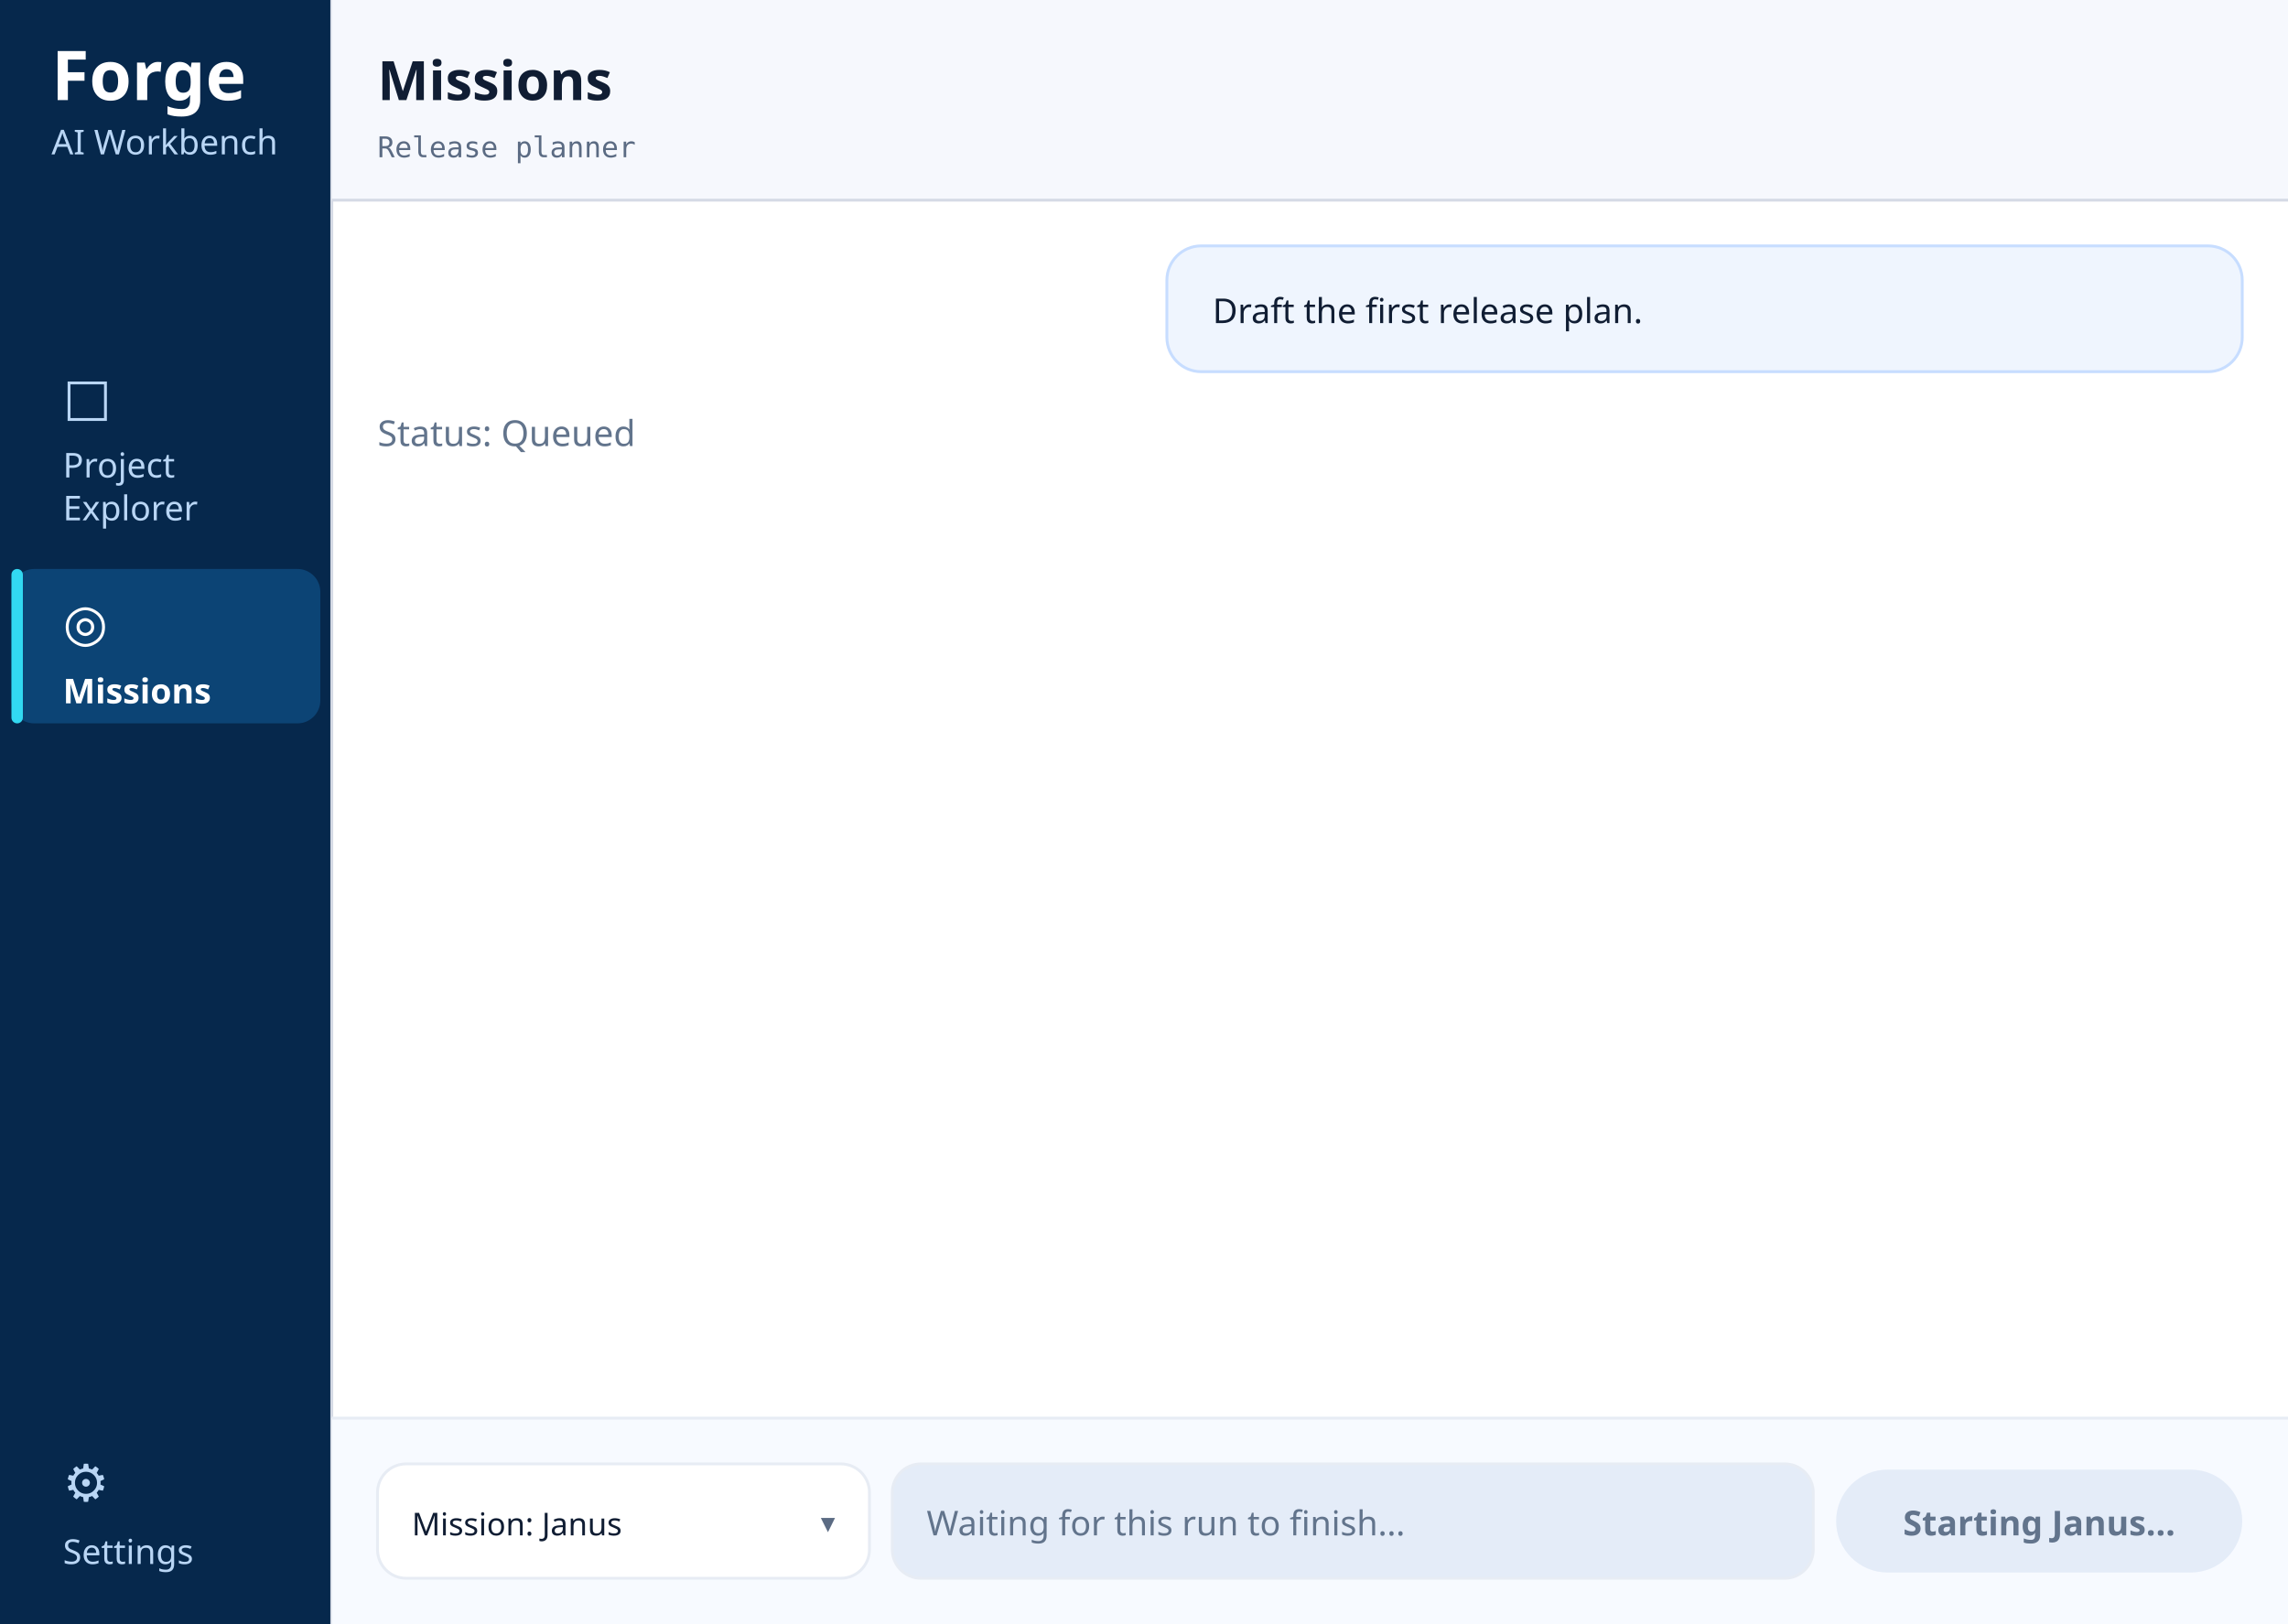
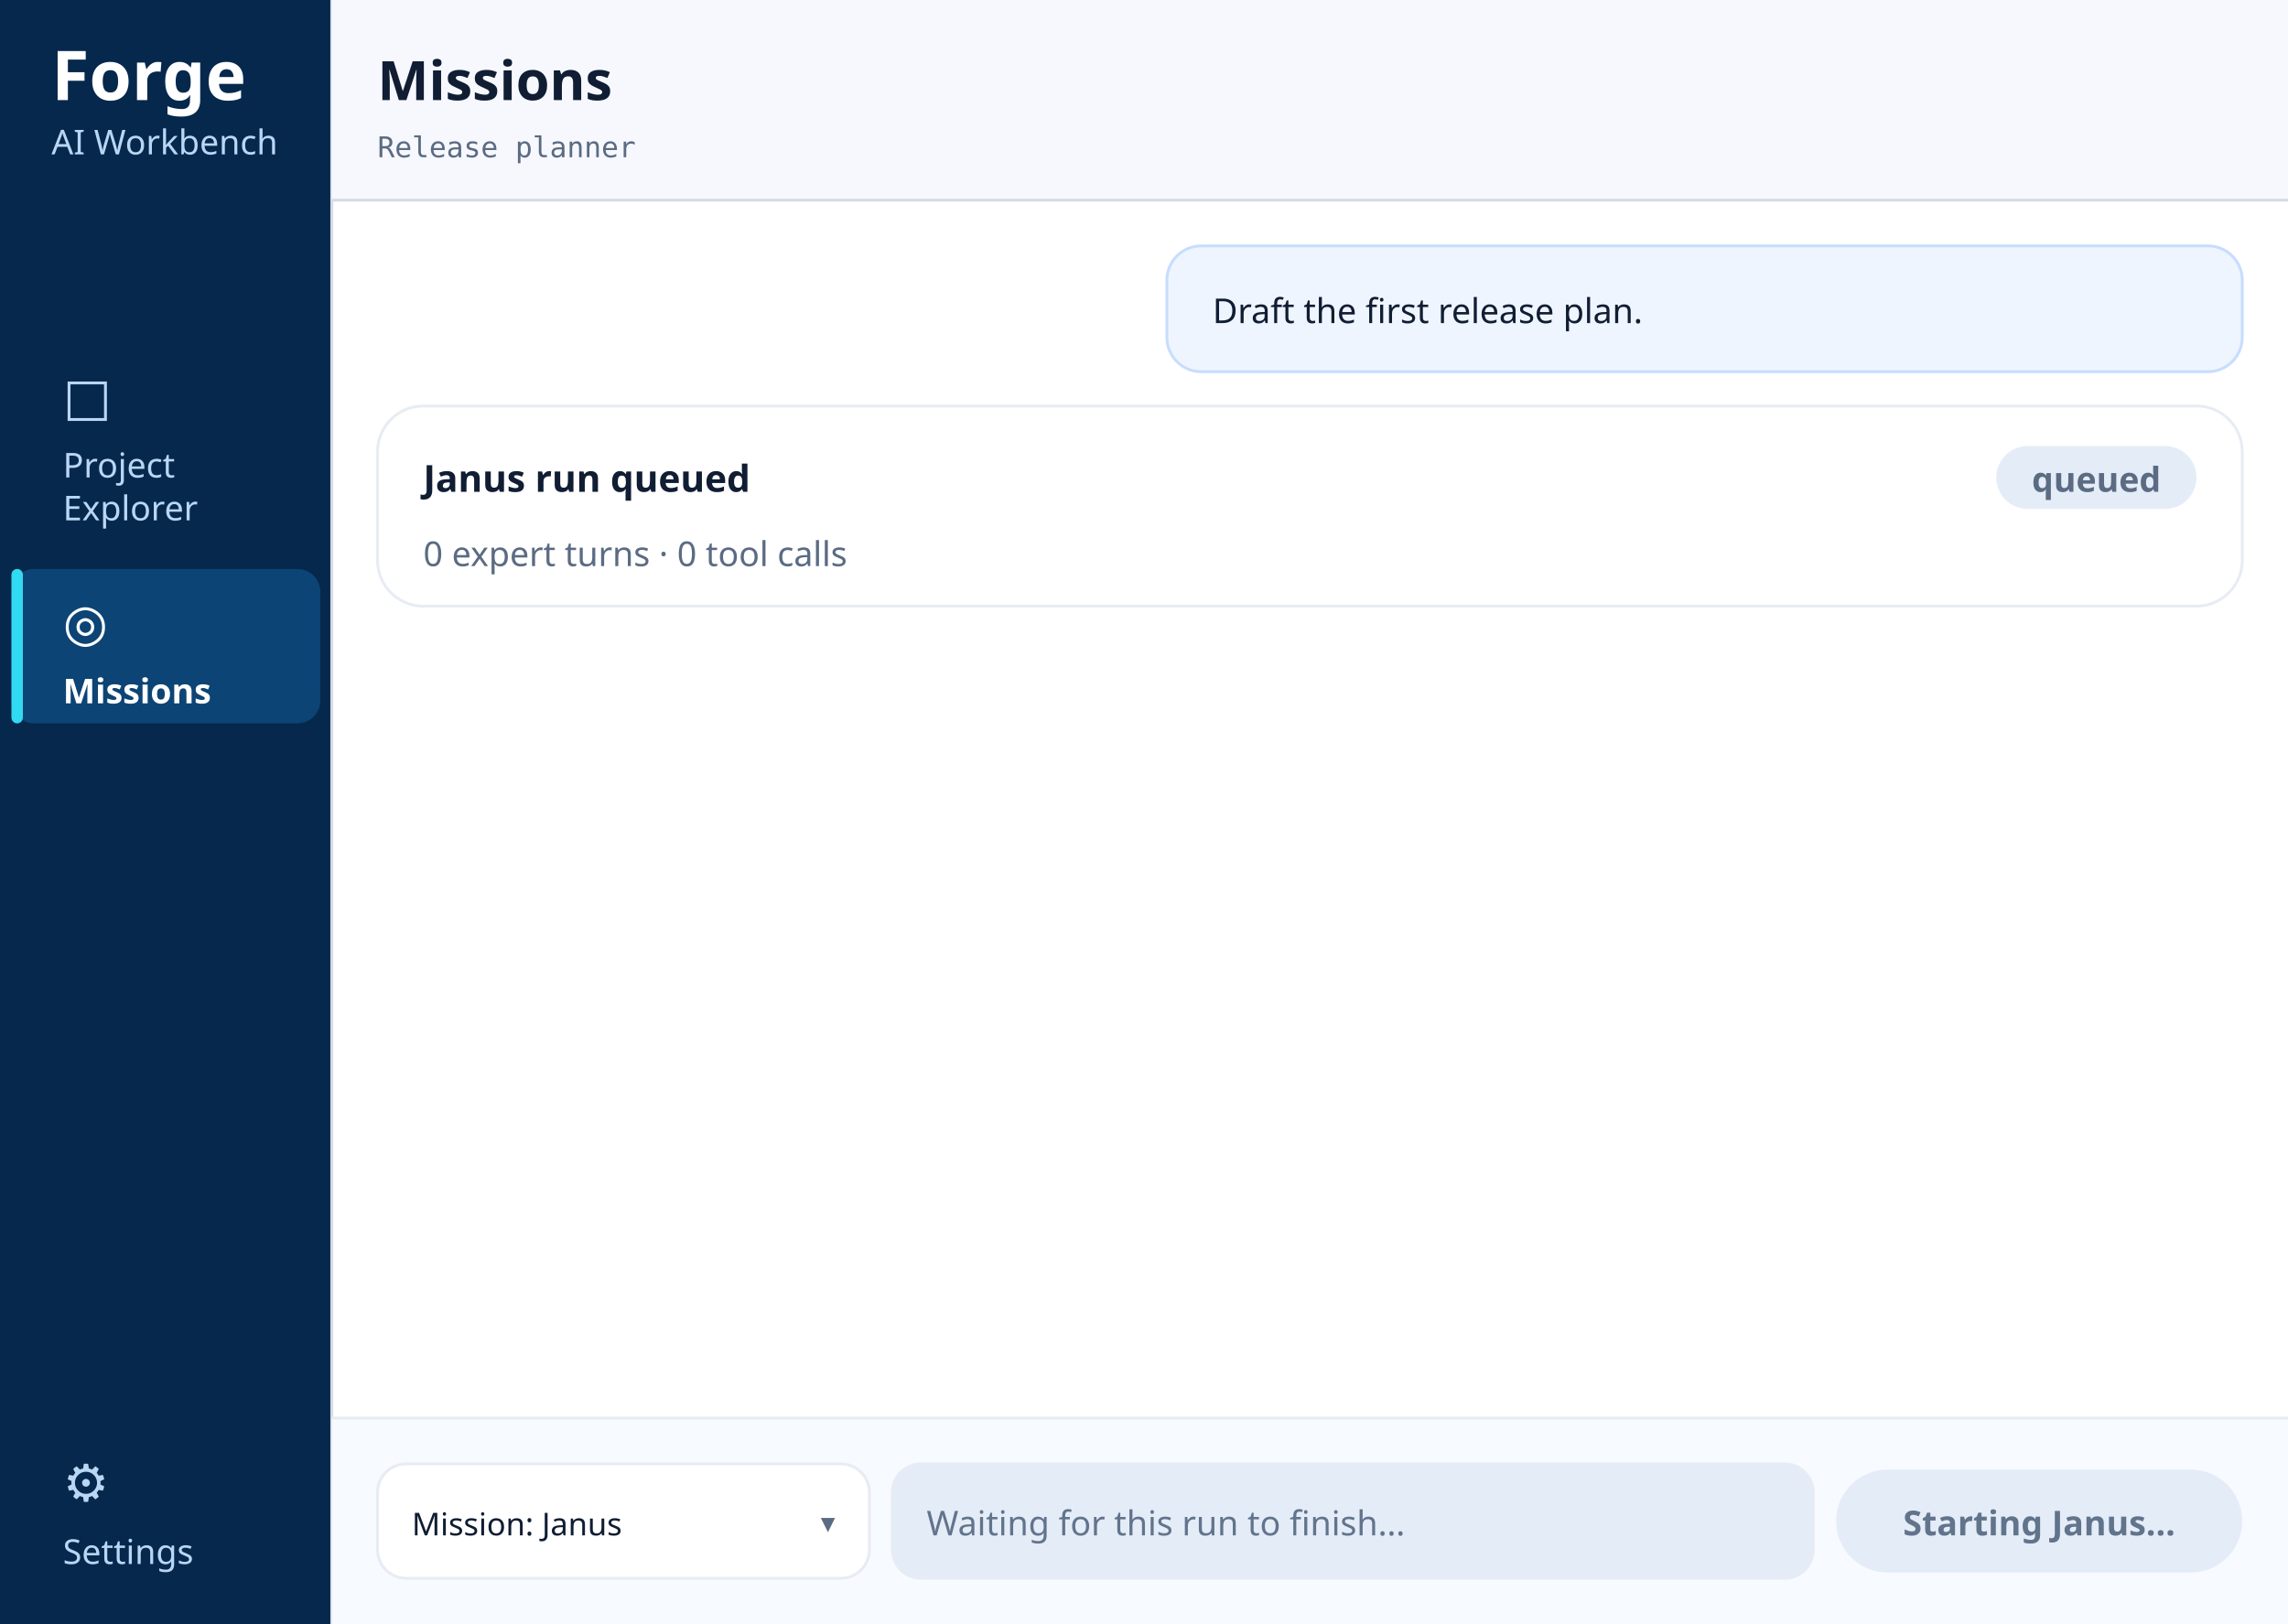
<svg xmlns="http://www.w3.org/2000/svg" viewBox="0 0 800 568" width="800" height="568" role="img">
  <rect x="0" y="0" width="800" height="568" fill="#f7faff" />
  <rect x="0" y="0" width="116" height="568" fill="#06284c" />
  <text x="18" y="35" font-family="system-ui, sans-serif" font-size="24" font-weight="700" fill="#ffffff">Forge</text>
  <text x="18" y="54" font-family="system-ui, sans-serif" font-size="12" fill="#b9d6f5">AI Workbench</text>
  <text x="22" y="145" font-family="system-ui, sans-serif" font-size="18" fill="#b9d6f5">□</text>
  <text x="22" y="167" font-family="system-ui, sans-serif" font-size="12" fill="#b9d6f5">Project</text>
  <text x="22" y="182" font-family="system-ui, sans-serif" font-size="12" fill="#b9d6f5">Explorer</text>
  <rect x="4" y="199" width="108" height="54" rx="8" fill="#0c4475" />
  <rect x="4" y="199" width="4" height="54" rx="2" fill="#32d9f2" />
  <text x="22" y="224" font-family="system-ui, sans-serif" font-size="18" fill="#ffffff">◎</text>
  <text x="22" y="246" font-family="system-ui, sans-serif" font-size="12" font-weight="600" fill="#ffffff">Missions</text>
  <text x="22" y="525" font-family="system-ui, sans-serif" font-size="18" fill="#b9d6f5">⚙</text>
  <text x="22" y="547" font-family="system-ui, sans-serif" font-size="12" fill="#b9d6f5">Settings</text>
  <rect x="116" y="0" width="684" height="568" fill="#ffffff" />
  <line x1="116" y1="0" x2="116" y2="568" stroke="#d5dae5" />
  <rect x="116" y="0" width="684" height="70" fill="#f6f8fd" />
  <line x1="116" y1="70" x2="800" y2="70" stroke="#d5dae5" />
  <text x="132" y="35" font-family="system-ui, sans-serif" font-size="19" font-weight="700" fill="#101d33">Missions</text>
  <text x="132" y="55" font-family="ui-monospace, monospace" font-size="10" fill="#5b6b83">Release planner</text>
  <rect x="408" y="86" width="376" height="44" rx="12" fill="#eff5fe" stroke="#c7ddff" />
  <text x="424" y="113.0" font-family="system-ui, sans-serif" font-size="12" fill="#101d33">Draft the first release plan.</text>
-   <text x="132" y="156" font-family="system-ui, sans-serif" font-size="12.5" fill="#62748c">Status: Queued</text>
+   <rect x="132" y="142" width="652" height="70" rx="16" fill="#ffffff" stroke="#e7ecf4" />
+   <text x="148" y="172" font-family="system-ui, sans-serif" font-size="13" font-weight="600" fill="#101d33">Janus run queued</text>
+   <rect x="698" y="156" width="70" height="22" rx="11" fill="#e4ecf8" />
+   <text x="733.0" y="172" font-family="system-ui, sans-serif" font-size="12" font-weight="600" text-anchor="middle" fill="#5b6b83">queued</text>
+   <text x="148" y="198" font-family="system-ui, sans-serif" font-size="12" fill="#5b6b83">0 expert turns · 0 tool calls</text>
  <rect x="116" y="496" width="684" height="72" fill="#f7faff" />
  <line x1="116" y1="496" x2="800" y2="496" stroke="#e7ecf4" />
  <rect x="132" y="512.0" width="172" height="40" rx="10" fill="#ffffff" stroke="#e7ecf4" />
  <text x="144" y="537.0" font-family="system-ui, sans-serif" font-size="11" fill="#101d33">Mission: Janus</text>
  <text x="292" y="536.0" font-family="system-ui, sans-serif" font-size="10" text-anchor="end" fill="#5b6b83">▾</text>
  <rect x="312" y="512.0" width="322" height="40" rx="10" fill="#e4ecf8" stroke="#e7ecf4" />
  <text x="324" y="537.0" font-family="system-ui, sans-serif" font-size="12" fill="#62748c">Waiting for this run to finish…</text>
  <rect x="642" y="514.0" width="142" height="36" rx="18.0" fill="#e4ecf8" />
  <text x="713.0" y="537.0" font-family="system-ui, sans-serif" font-size="12" font-weight="600" text-anchor="middle" fill="#62748c">Starting Janus…</text>
</svg>
